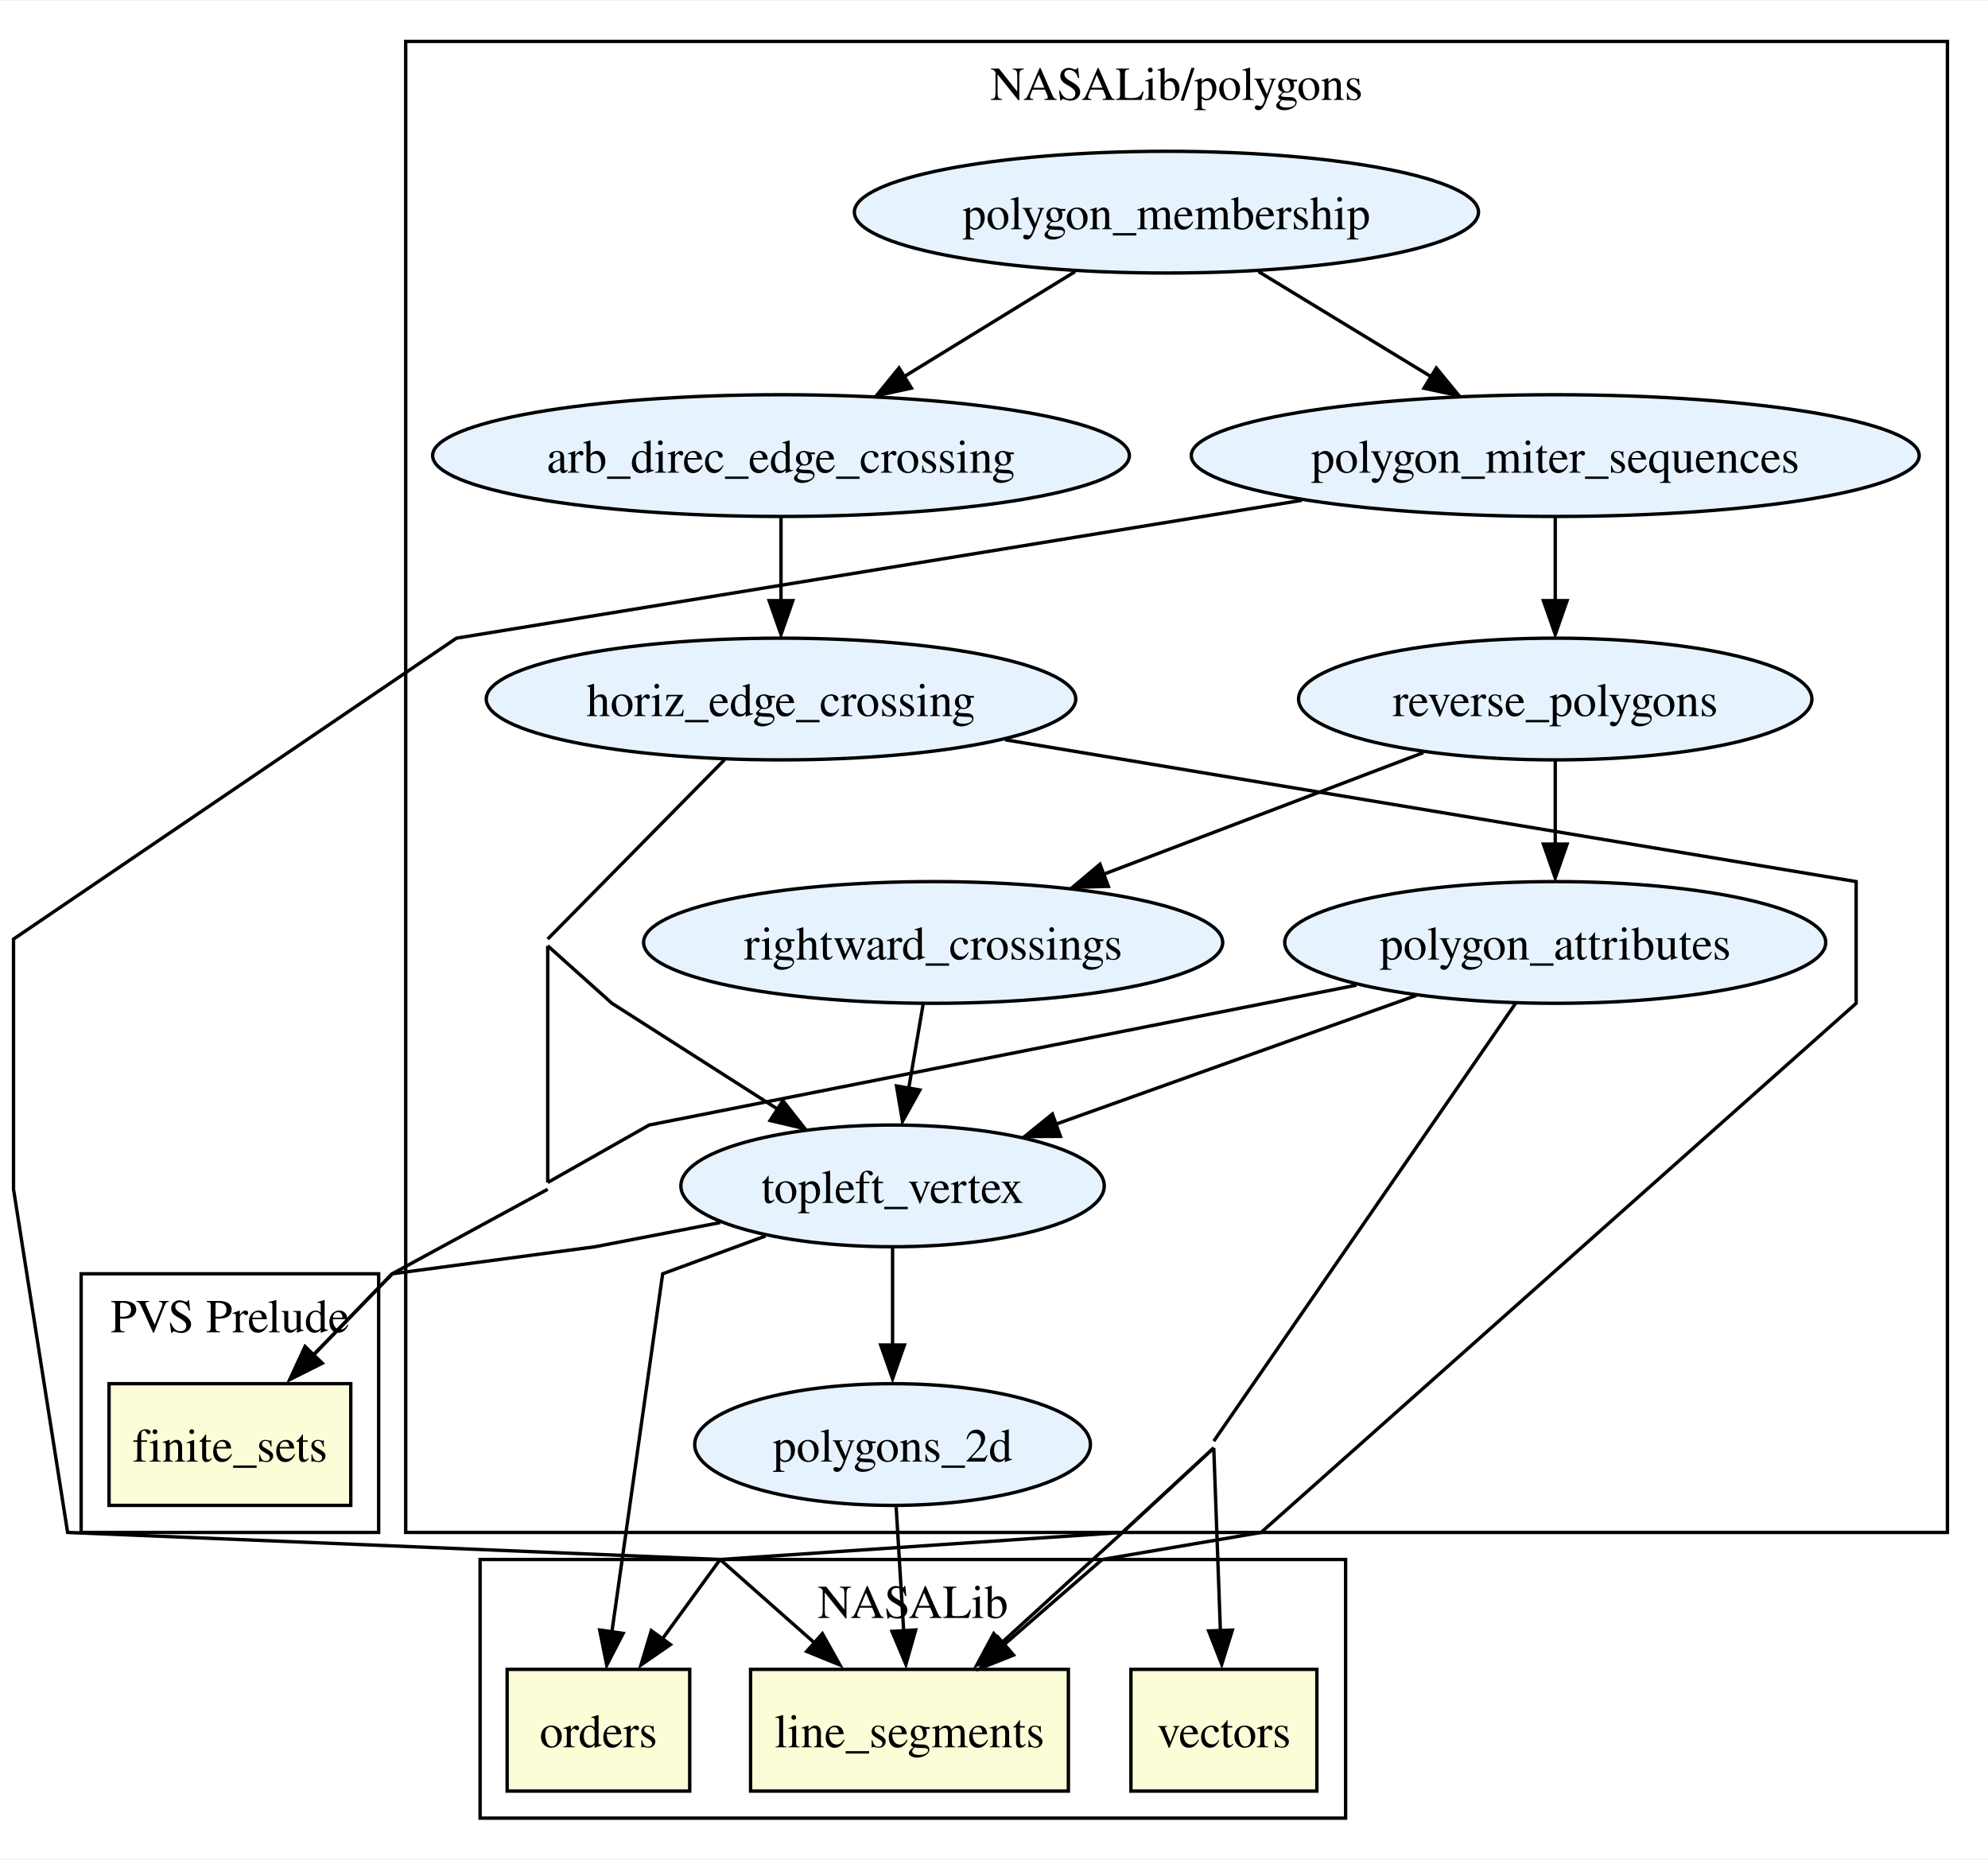
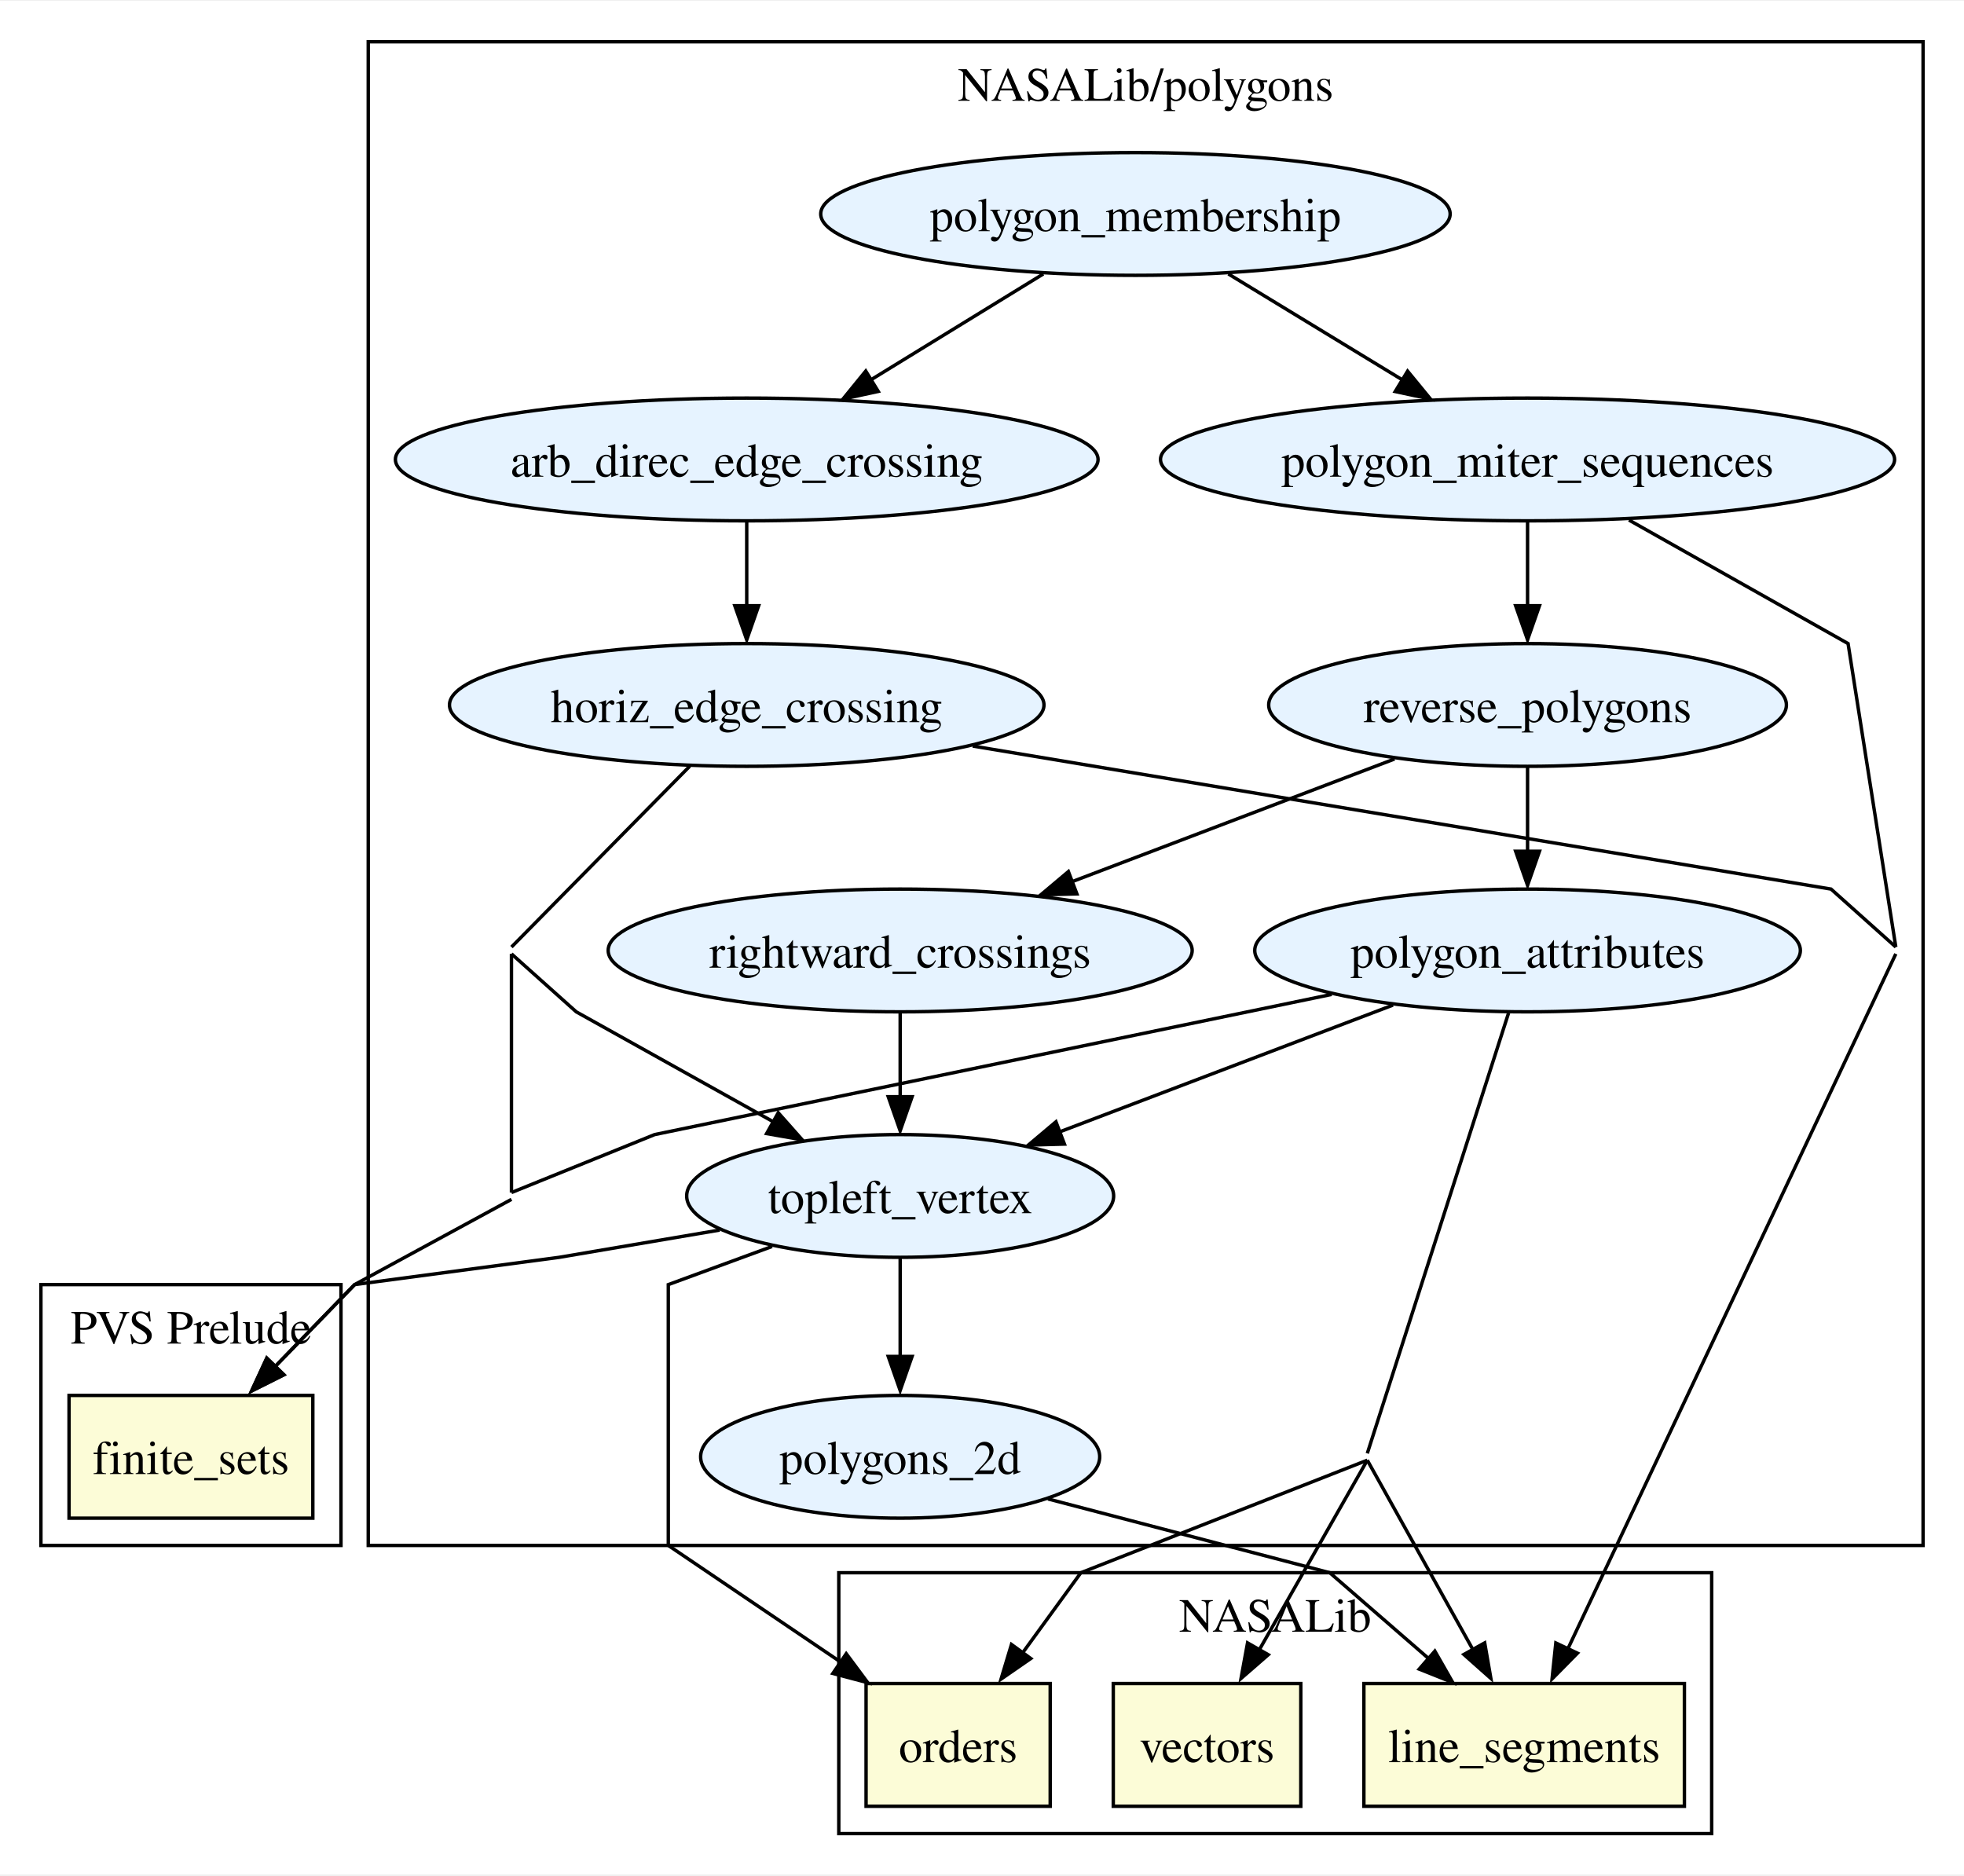
- <svg xmlns="http://www.w3.org/2000/svg" width="588pt" height="550pt" viewBox="0.00 0.00 588.00 549.50">
+ <svg xmlns="http://www.w3.org/2000/svg" width="576pt" height="550pt" viewBox="0.00 0.00 576.00 549.50">
  <g id="graph0" class="graph" transform="scale(1 1) rotate(0) translate(4 545.5)">
-     <polygon fill="white" stroke="none" points="-4,4 -4,-545.5 584,-545.5 584,4 -4,4" />
+     <polygon fill="white" stroke="none" points="-4,4 -4,-545.5 572,-545.5 572,4 -4,4" />
    <g id="clust1" class="cluster">
-       <polygon fill="none" stroke="black" points="138,-8 138,-84.5 394,-84.5 394,-8 138,-8" />
-       <text text-anchor="middle" x="266" y="-67.2" font-family="Times,serif" font-size="14.00">NASALib</text>
+       <polygon fill="none" stroke="black" points="242,-8 242,-84.5 498,-84.5 498,-8 242,-8" />
+       <text text-anchor="middle" x="370" y="-67.2" font-family="Times,serif" font-size="14.00">NASALib</text>
    </g>
    <g id="clust2" class="cluster">
-       <polygon fill="none" stroke="black" points="116,-92.5 116,-533.5 572,-533.5 572,-92.5 116,-92.5" />
-       <text text-anchor="middle" x="344" y="-516.2" font-family="Times,serif" font-size="14.00">NASALib/polygons</text>
+       <polygon fill="none" stroke="black" points="104,-92.5 104,-533.5 560,-533.5 560,-92.5 104,-92.5" />
+       <text text-anchor="middle" x="332" y="-516.2" font-family="Times,serif" font-size="14.00">NASALib/polygons</text>
    </g>
    <g id="clust3" class="cluster">
-       <polygon fill="none" stroke="black" points="20,-92.5 20,-169 108,-169 108,-92.5 20,-92.5" />
-       <text text-anchor="middle" x="64" y="-151.7" font-family="Times,serif" font-size="14.00">PVS Prelude</text>
+       <polygon fill="none" stroke="black" points="8,-92.5 8,-169 96,-169 96,-92.5 8,-92.5" />
+       <text text-anchor="middle" x="52" y="-151.7" font-family="Times,serif" font-size="14.00">PVS Prelude</text>
    </g>
    <g id="node1" class="node">
-       <polygon fill="#fcfcd7" stroke="black" points="99.75,-136.5 28.25,-136.5 28.25,-100.5 99.75,-100.5 99.75,-136.5" />
-       <text text-anchor="middle" x="64" y="-113.45" font-family="Times,serif" font-size="14.00">finite_sets</text>
+       <polygon fill="#fcfcd7" stroke="black" points="490,-52 396,-52 396,-16 490,-16 490,-52" />
+       <text text-anchor="middle" x="443" y="-28.95" font-family="Times,serif" font-size="14.00">line_segments</text>
    </g>
    <g id="node2" class="node">
-       <polygon fill="#fcfcd7" stroke="black" points="312,-52 218,-52 218,-16 312,-16 312,-52" />
-       <text text-anchor="middle" x="265" y="-28.95" font-family="Times,serif" font-size="14.00">line_segments</text>
+       <polygon fill="#fcfcd7" stroke="black" points="304,-52 250,-52 250,-16 304,-16 304,-52" />
+       <text text-anchor="middle" x="277" y="-28.95" font-family="Times,serif" font-size="14.00">orders</text>
    </g>
    <g id="node3" class="node">
-       <polygon fill="#fcfcd7" stroke="black" points="200,-52 146,-52 146,-16 200,-16 200,-52" />
-       <text text-anchor="middle" x="173" y="-28.95" font-family="Times,serif" font-size="14.00">orders</text>
+       <ellipse fill="#e6f3ff" stroke="black" cx="215" cy="-411" rx="103.04" ry="18" />
+       <text text-anchor="middle" x="215" y="-405.95" font-family="Times,serif" font-size="14.00">arb_direc_edge_crossing</text>
    </g>
    <g id="node4" class="node">
-       <ellipse fill="#e6f3ff" stroke="black" cx="227" cy="-411" rx="103.04" ry="18" />
-       <text text-anchor="middle" x="227" y="-405.95" font-family="Times,serif" font-size="14.00">arb_direc_edge_crossing</text>
-     </g>
-     <g id="node5" class="node">
-       <ellipse fill="#e6f3ff" stroke="black" cx="227" cy="-339" rx="87.18" ry="18" />
-       <text text-anchor="middle" x="227" y="-333.95" font-family="Times,serif" font-size="14.00">horiz_edge_crossing</text>
+       <ellipse fill="#e6f3ff" stroke="black" cx="215" cy="-339" rx="87.18" ry="18" />
+       <text text-anchor="middle" x="215" y="-333.95" font-family="Times,serif" font-size="14.00">horiz_edge_crossing</text>
    </g>
    <g id="edge1" class="edge">
-       <path fill="none" stroke="black" d="M227,-392.7C227,-385.24 227,-376.32 227,-367.97" />
-       <polygon fill="black" stroke="black" points="230.5,-368.1 227,-358.1 223.5,-368.1 230.5,-368.1" />
+       <path fill="none" stroke="black" d="M215,-392.7C215,-385.24 215,-376.32 215,-367.97" />
+       <polygon fill="black" stroke="black" points="218.5,-368.1 215,-358.1 211.5,-368.1 218.5,-368.1" />
    </g>
    <g id="edge2" class="edge">
-       <path fill="none" stroke="black" d="M158,-194C158,-194 112,-169 112,-169 112,-169 100.09,-156.72 88.13,-144.39" />
-       <polygon fill="black" stroke="black" points="91.26,-142.56 81.79,-137.81 86.24,-147.43 91.26,-142.56" />
-       <path fill="none" stroke="black" d="M158,-266C158,-266 158,-196 158,-196" />
-       <path fill="none" stroke="black" d="M210.3,-321.05C189.88,-300.34 158,-268 158,-268" />
+       <path fill="none" stroke="black" d="M552,-266C552,-266 484.57,-123.1 455.78,-62.09" />
+       <polygon fill="black" stroke="black" points="458.63,-60.91 451.19,-53.36 452.29,-63.9 458.63,-60.91" />
+       <path fill="none" stroke="black" d="M281.28,-326.95C374.47,-311.42 533,-285 533,-285 533,-285 552,-268 552,-268" />
    </g>
-     <g id="edge3" class="edge">
-       <path fill="none" stroke="black" d="M293.28,-326.95C386.47,-311.42 545,-285 545,-285 545,-285 545,-249 545,-249 545,-249 369,-92.5 369,-92.5 369,-92.5 322,-84.5 322,-84.5 322,-84.5 307.32,-71.75 292.85,-59.19" />
-       <polygon fill="black" stroke="black" points="295.78,-56.23 285.94,-52.31 291.19,-61.51 295.78,-56.23" />
-     </g>
-     <g id="node12" class="node">
+     <g id="node11" class="node">
      <ellipse fill="#e6f3ff" stroke="black" cx="260" cy="-195" rx="62.61" ry="18" />
      <text text-anchor="middle" x="260" y="-189.95" font-family="Times,serif" font-size="14.00">topleft_vertex</text>
    </g>
+     <g id="edge3" class="edge">
+       <path fill="none" stroke="black" d="M146,-266C146,-266 165,-249 165,-249 165,-249 196.11,-231.64 222.73,-216.79" />
+       <polygon fill="black" stroke="black" points="224.24,-219.4 231.27,-211.47 220.83,-213.29 224.24,-219.4" />
+     </g>
+     <g id="node13" class="node">
+       <polygon fill="#fcfcd7" stroke="black" points="87.75,-136.5 16.25,-136.5 16.25,-100.5 87.75,-100.5 87.75,-136.5" />
+       <text text-anchor="middle" x="52" y="-113.45" font-family="Times,serif" font-size="14.00">finite_sets</text>
+     </g>
    <g id="edge4" class="edge">
-       <path fill="none" stroke="black" d="M158,-266C158,-266 177,-249 177,-249 177,-249 202.99,-232.4 225.89,-217.78" />
-       <polygon fill="black" stroke="black" points="227.55,-220.23 234.1,-211.9 223.79,-214.33 227.55,-220.23" />
+       <path fill="none" stroke="black" d="M146,-194C146,-194 100,-169 100,-169 100,-169 88.09,-156.72 76.13,-144.39" />
+       <polygon fill="black" stroke="black" points="79.26,-142.56 69.79,-137.81 74.24,-147.43 79.26,-142.56" />
+       <path fill="none" stroke="black" d="M146,-266C146,-266 146,-196 146,-196" />
+       <path fill="none" stroke="black" d="M198.3,-321.05C177.88,-300.34 146,-268 146,-268" />
+     </g>
+     <g id="node5" class="node">
+       <ellipse fill="#e6f3ff" stroke="black" cx="444" cy="-267" rx="80.01" ry="18" />
+       <text text-anchor="middle" x="444" y="-261.95" font-family="Times,serif" font-size="14.00">polygon_attributes</text>
+     </g>
+     <g id="edge5" class="edge">
+       <path fill="none" stroke="black" d="M397,-117.5C397,-117.5 414.57,-85.99 427.99,-61.92" />
+       <polygon fill="black" stroke="black" points="431.43,-63.93 433.24,-53.5 425.32,-60.53 431.43,-63.93" />
+     </g>
+     <g id="edge6" class="edge">
+       <path fill="none" stroke="black" d="M397,-117.5C397,-117.5 313,-84.5 313,-84.5 313,-84.5 304.56,-72.9 295.86,-60.93" />
+       <polygon fill="black" stroke="black" points="298.3,-59.34 289.59,-53.31 292.64,-63.46 298.3,-59.34" />
+       <path fill="none" stroke="black" d="M438.42,-248.62C425.97,-209.81 397,-119.5 397,-119.5" />
+     </g>
+     <g id="edge7" class="edge">
+       <path fill="none" stroke="black" d="M404.53,-250.98C375.78,-240.05 336.75,-225.2 306.49,-213.69" />
+       <polygon fill="black" stroke="black" points="308.18,-210.21 297.59,-209.92 305.69,-216.75 308.18,-210.21" />
+     </g>
+     <g id="node12" class="node">
+       <polygon fill="#fcfcd7" stroke="black" points="377.5,-52 322.5,-52 322.5,-16 377.5,-16 377.5,-52" />
+       <text text-anchor="middle" x="350" y="-28.95" font-family="Times,serif" font-size="14.00">vectors</text>
+     </g>
+     <g id="edge8" class="edge">
+       <path fill="none" stroke="black" d="M397,-117.5C397,-117.5 379.05,-85.99 365.34,-61.92" />
+       <polygon fill="black" stroke="black" points="367.96,-60.45 359.97,-53.5 361.88,-63.92 367.96,-60.45" />
+     </g>
+     <g id="edge9" class="edge">
+       <path fill="none" stroke="black" d="M386.55,-254.11C311.07,-238.48 188,-213 188,-213 188,-213 146,-196 146,-196" />
    </g>
    <g id="node6" class="node">
-       <ellipse fill="#e6f3ff" stroke="black" cx="456" cy="-267" rx="80.01" ry="18" />
-       <text text-anchor="middle" x="456" y="-261.95" font-family="Times,serif" font-size="14.00">polygon_attributes</text>
+       <ellipse fill="#e6f3ff" stroke="black" cx="329" cy="-483" rx="92.3" ry="18" />
+       <text text-anchor="middle" x="329" y="-477.95" font-family="Times,serif" font-size="14.00">polygon_membership</text>
    </g>
-     <g id="edge5" class="edge">
-       <path fill="none" stroke="black" d="M397.19,-254.37C318.3,-238.77 188,-213 188,-213 188,-213 158,-196 158,-196" />
-     </g>
-     <g id="edge6" class="edge">
-       <path fill="none" stroke="black" d="M355,-117.5C355,-117.5 328,-92.5 328,-92.5 328,-92.5 308.79,-74.97 291.59,-59.27" />
-       <polygon fill="black" stroke="black" points="294.65,-57.41 284.9,-53.25 289.93,-62.58 294.65,-57.41" />
-     </g>
-     <g id="edge7" class="edge">
-       <path fill="none" stroke="black" d="M444.22,-248.91C417.57,-210.26 355,-119.5 355,-119.5" />
-       <path fill="none" stroke="black" d="M355,-117.5C355,-117.5 328,-92.5 328,-92.5 328,-92.5 209,-84.5 209,-84.5 209,-84.5 200.56,-72.9 191.86,-60.93" />
-       <polygon fill="black" stroke="black" points="194.3,-59.34 185.59,-53.31 188.64,-63.46 194.3,-59.34" />
-     </g>
-     <g id="edge8" class="edge">
-       <path fill="none" stroke="black" d="M414.91,-251.33C383.82,-240.22 341.02,-224.94 308.29,-213.25" />
-       <polygon fill="black" stroke="black" points="309.64,-209.65 299.04,-209.59 307.28,-216.25 309.64,-209.65" />
-     </g>
-     <g id="node13" class="node">
-       <polygon fill="#fcfcd7" stroke="black" points="385.5,-52 330.5,-52 330.5,-16 385.5,-16 385.5,-52" />
-       <text text-anchor="middle" x="358" y="-28.95" font-family="Times,serif" font-size="14.00">vectors</text>
-     </g>
-     <g id="edge9" class="edge">
-       <path fill="none" stroke="black" d="M355,-117.5C355,-117.5 356.11,-87.1 356.97,-63.21" />
-       <polygon fill="black" stroke="black" points="360.5,-63.62 357.36,-53.5 353.5,-63.36 360.5,-63.62" />
+     <g id="edge10" class="edge">
+       <path fill="none" stroke="black" d="M301.98,-465.41C286.9,-456.15 267.91,-444.49 251.52,-434.42" />
+       <polygon fill="black" stroke="black" points="253.57,-430.96 243.22,-428.71 249.91,-436.93 253.57,-430.96" />
    </g>
    <g id="node7" class="node">
-       <ellipse fill="#e6f3ff" stroke="black" cx="341" cy="-483" rx="92.3" ry="18" />
-       <text text-anchor="middle" x="341" y="-477.95" font-family="Times,serif" font-size="14.00">polygon_membership</text>
+       <ellipse fill="#e6f3ff" stroke="black" cx="444" cy="-411" rx="107.65" ry="18" />
+       <text text-anchor="middle" x="444" y="-405.95" font-family="Times,serif" font-size="14.00">polygon_miter_sequences</text>
    </g>
-     <g id="edge10" class="edge">
-       <path fill="none" stroke="black" d="M313.98,-465.41C298.9,-456.15 279.91,-444.49 263.52,-434.42" />
-       <polygon fill="black" stroke="black" points="265.57,-430.96 255.22,-428.71 261.91,-436.93 265.57,-430.96" />
+     <g id="edge11" class="edge">
+       <path fill="none" stroke="black" d="M356.25,-465.41C371.47,-456.15 390.63,-444.49 407.16,-434.42" />
+       <polygon fill="black" stroke="black" points="408.82,-436.9 415.54,-428.71 405.18,-430.92 408.82,-436.9" />
+     </g>
+     <g id="edge12" class="edge">
+       <path fill="none" stroke="black" d="M473.74,-393.23C501.28,-377.7 538,-357 538,-357 538,-357 552,-268 552,-268" />
+     </g>
+     <g id="node9" class="node">
+       <ellipse fill="#e6f3ff" stroke="black" cx="444" cy="-339" rx="75.92" ry="18" />
+       <text text-anchor="middle" x="444" y="-333.95" font-family="Times,serif" font-size="14.00">reverse_polygons</text>
+     </g>
+     <g id="edge13" class="edge">
+       <path fill="none" stroke="black" d="M444,-392.7C444,-385.24 444,-376.32 444,-367.97" />
+       <polygon fill="black" stroke="black" points="447.5,-368.1 444,-358.1 440.5,-368.1 447.5,-368.1" />
    </g>
    <g id="node8" class="node">
-       <ellipse fill="#e6f3ff" stroke="black" cx="456" cy="-411" rx="107.65" ry="18" />
-       <text text-anchor="middle" x="456" y="-405.95" font-family="Times,serif" font-size="14.00">polygon_miter_sequences</text>
-     </g>
-     <g id="edge11" class="edge">
-       <path fill="none" stroke="black" d="M368.25,-465.41C383.47,-456.15 402.63,-444.49 419.16,-434.42" />
-       <polygon fill="black" stroke="black" points="420.82,-436.9 427.54,-428.71 417.18,-430.92 420.82,-436.9" />
-     </g>
-     <g id="edge12" class="edge">
-       <path fill="none" stroke="black" d="M381.03,-397.77C285.05,-382.12 131,-357 131,-357 131,-357 0,-268 0,-268 0,-268 0,-268 0,-194 0,-194 16,-92.5 16,-92.5 16,-92.5 209,-84.5 209,-84.5 209,-84.5 223.16,-71.98 237.24,-59.54" />
-       <polygon fill="black" stroke="black" points="239.24,-62.56 244.41,-53.31 234.6,-57.31 239.24,-62.56" />
-     </g>
-     <g id="node10" class="node">
-       <ellipse fill="#e6f3ff" stroke="black" cx="456" cy="-339" rx="75.92" ry="18" />
-       <text text-anchor="middle" x="456" y="-333.95" font-family="Times,serif" font-size="14.00">reverse_polygons</text>
-     </g>
-     <g id="edge13" class="edge">
-       <path fill="none" stroke="black" d="M456,-392.7C456,-385.24 456,-376.32 456,-367.97" />
-       <polygon fill="black" stroke="black" points="459.5,-368.1 456,-358.1 452.5,-368.1 459.5,-368.1" />
-     </g>
-     <g id="node9" class="node">
      <ellipse fill="#e6f3ff" stroke="black" cx="260" cy="-118.5" rx="58.52" ry="18" />
      <text text-anchor="middle" x="260" y="-113.45" font-family="Times,serif" font-size="14.00">polygons_2d</text>
    </g>
    <g id="edge14" class="edge">
-       <path fill="none" stroke="black" d="M261.06,-100C261.71,-89.28 262.56,-75.32 263.3,-63.08" />
-       <polygon fill="black" stroke="black" points="266.83,-63.66 263.94,-53.47 259.84,-63.24 266.83,-63.66" />
+       <path fill="none" stroke="black" d="M303.36,-106.14C339.81,-96.6 386,-84.5 386,-84.5 386,-84.5 400.68,-71.75 415.15,-59.19" />
+       <polygon fill="black" stroke="black" points="416.81,-61.51 422.06,-52.31 412.22,-56.23 416.81,-61.51" />
    </g>
    <g id="edge15" class="edge">
-       <path fill="none" stroke="black" d="M456,-320.7C456,-313.24 456,-304.32 456,-295.97" />
-       <polygon fill="black" stroke="black" points="459.5,-296.1 456,-286.1 452.5,-296.1 459.5,-296.1" />
+       <path fill="none" stroke="black" d="M444,-320.7C444,-313.24 444,-304.32 444,-295.97" />
+       <polygon fill="black" stroke="black" points="447.5,-296.1 444,-286.1 440.5,-296.1 447.5,-296.1" />
    </g>
-     <g id="node11" class="node">
-       <ellipse fill="#e6f3ff" stroke="black" cx="272" cy="-267" rx="85.64" ry="18" />
-       <text text-anchor="middle" x="272" y="-261.95" font-family="Times,serif" font-size="14.00">rightward_crossings</text>
+     <g id="node10" class="node">
+       <ellipse fill="#e6f3ff" stroke="black" cx="260" cy="-267" rx="85.64" ry="18" />
+       <text text-anchor="middle" x="260" y="-261.95" font-family="Times,serif" font-size="14.00">rightward_crossings</text>
    </g>
    <g id="edge16" class="edge">
-       <path fill="none" stroke="black" d="M416.98,-323.15C389.42,-312.67 352.25,-298.53 322.45,-287.19" />
-       <polygon fill="black" stroke="black" points="323.83,-283.59 313.24,-283.31 321.34,-290.13 323.83,-283.59" />
+       <path fill="none" stroke="black" d="M404.98,-323.15C377.42,-312.67 340.25,-298.53 310.45,-287.19" />
+       <polygon fill="black" stroke="black" points="311.83,-283.59 301.24,-283.31 309.34,-290.13 311.83,-283.59" />
    </g>
    <g id="edge17" class="edge">
-       <path fill="none" stroke="black" d="M269.03,-248.7C267.74,-241.15 266.19,-232.12 264.75,-223.68" />
-       <polygon fill="black" stroke="black" points="268.07,-223.37 262.93,-214.1 261.17,-224.55 268.07,-223.37" />
+       <path fill="none" stroke="black" d="M260,-248.7C260,-241.24 260,-232.32 260,-223.97" />
+       <polygon fill="black" stroke="black" points="263.5,-224.1 260,-214.1 256.5,-224.1 263.5,-224.1" />
    </g>
    <g id="edge18" class="edge">
-       <path fill="none" stroke="black" d="M209.06,-184.16C189.6,-180.4 172,-177 172,-177 172,-177 112,-169 112,-169 112,-169 100.09,-156.72 88.13,-144.39" />
-       <polygon fill="black" stroke="black" points="91.26,-142.56 81.79,-137.81 86.24,-147.43 91.26,-142.56" />
+       <path fill="none" stroke="black" d="M222.42,-180.18C206.69,-174.4 192,-169 192,-169 192,-169 192,-92.5 192,-92.5 192,-92.5 219.09,-74.17 242.69,-58.21" />
+       <polygon fill="black" stroke="black" points="244.18,-60.75 250.5,-52.25 240.25,-54.96 244.18,-60.75" />
    </g>
    <g id="edge19" class="edge">
-       <path fill="none" stroke="black" d="M222.42,-180.18C206.69,-174.4 192,-169 192,-169 192,-169 182.54,-102.26 176.97,-62.98" />
-       <polygon fill="black" stroke="black" points="180.31,-62.65 175.45,-53.24 173.38,-63.64 180.31,-62.65" />
-     </g>
-     <g id="edge20" class="edge">
      <path fill="none" stroke="black" d="M260,-176.72C260,-168.13 260,-157.53 260,-147.8" />
      <polygon fill="black" stroke="black" points="263.5,-147.94 260,-137.94 256.5,-147.94 263.5,-147.94" />
    </g>
+     <g id="edge20" class="edge">
+       <path fill="none" stroke="black" d="M207.07,-185C183.09,-180.92 160,-177 160,-177 160,-177 100,-169 100,-169 100,-169 88.09,-156.72 76.13,-144.39" />
+       <polygon fill="black" stroke="black" points="79.26,-142.56 69.79,-137.81 74.24,-147.43 79.26,-142.56" />
+     </g>
  </g>
</svg>
